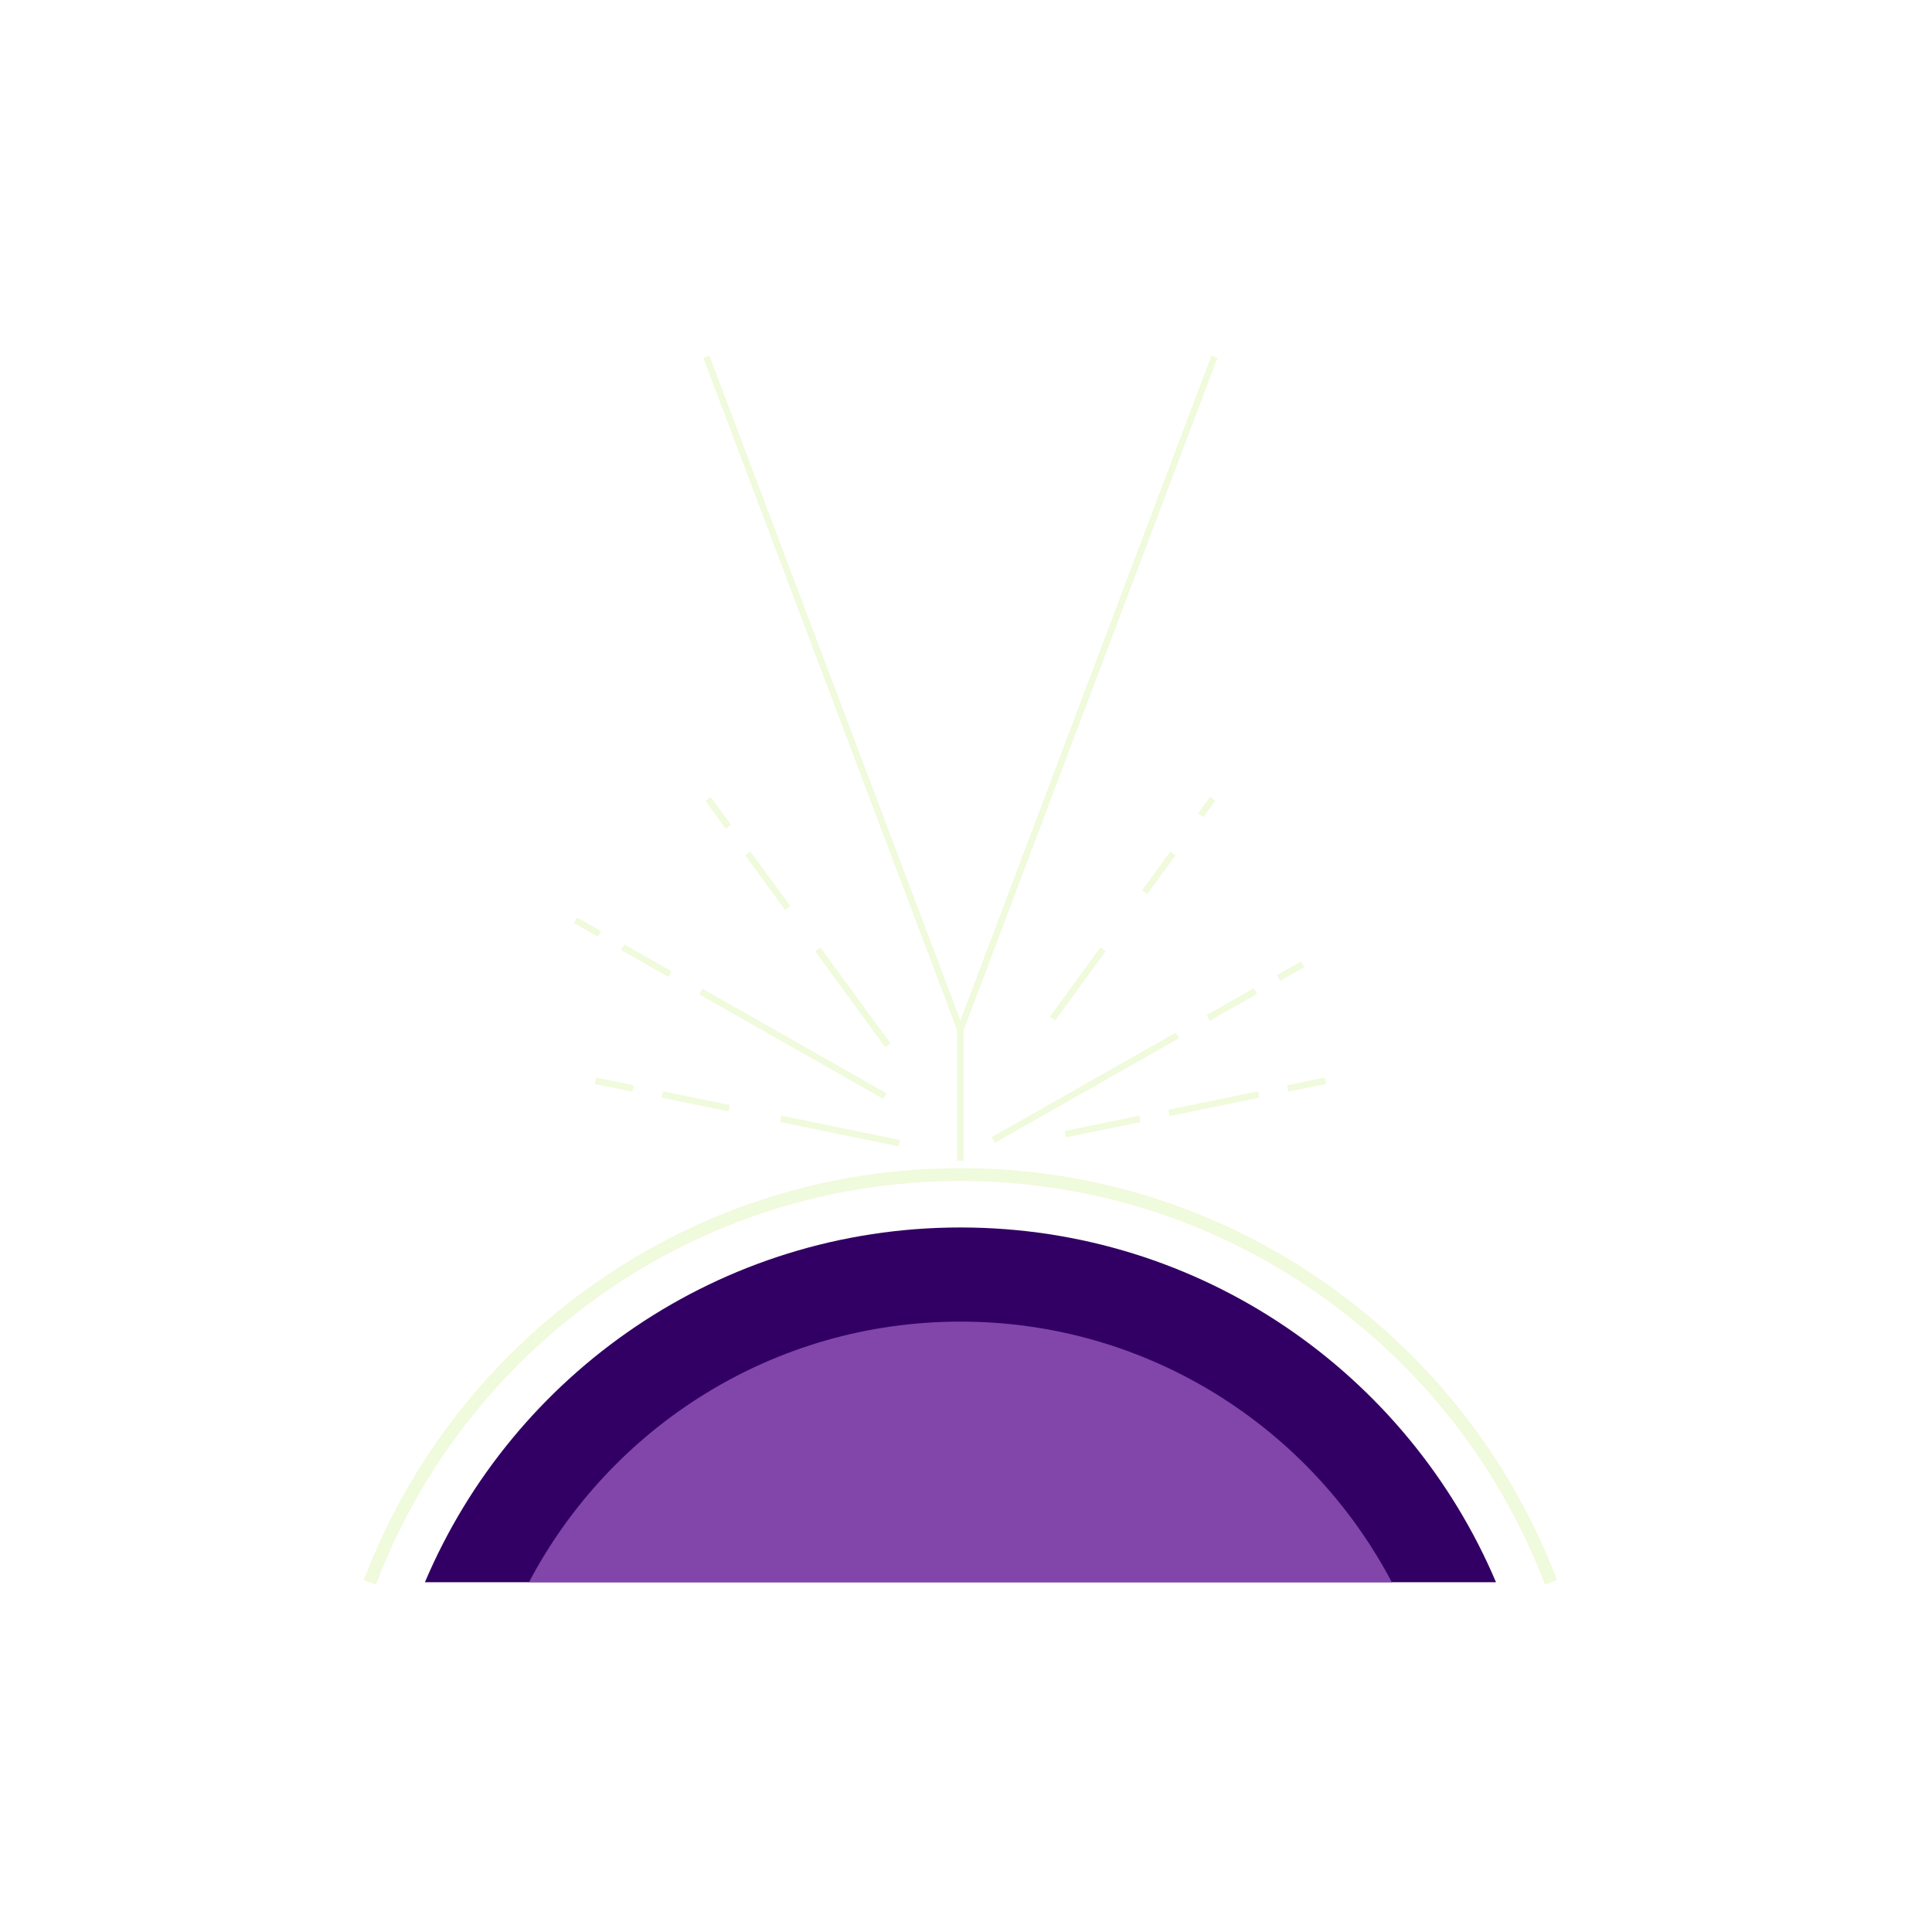
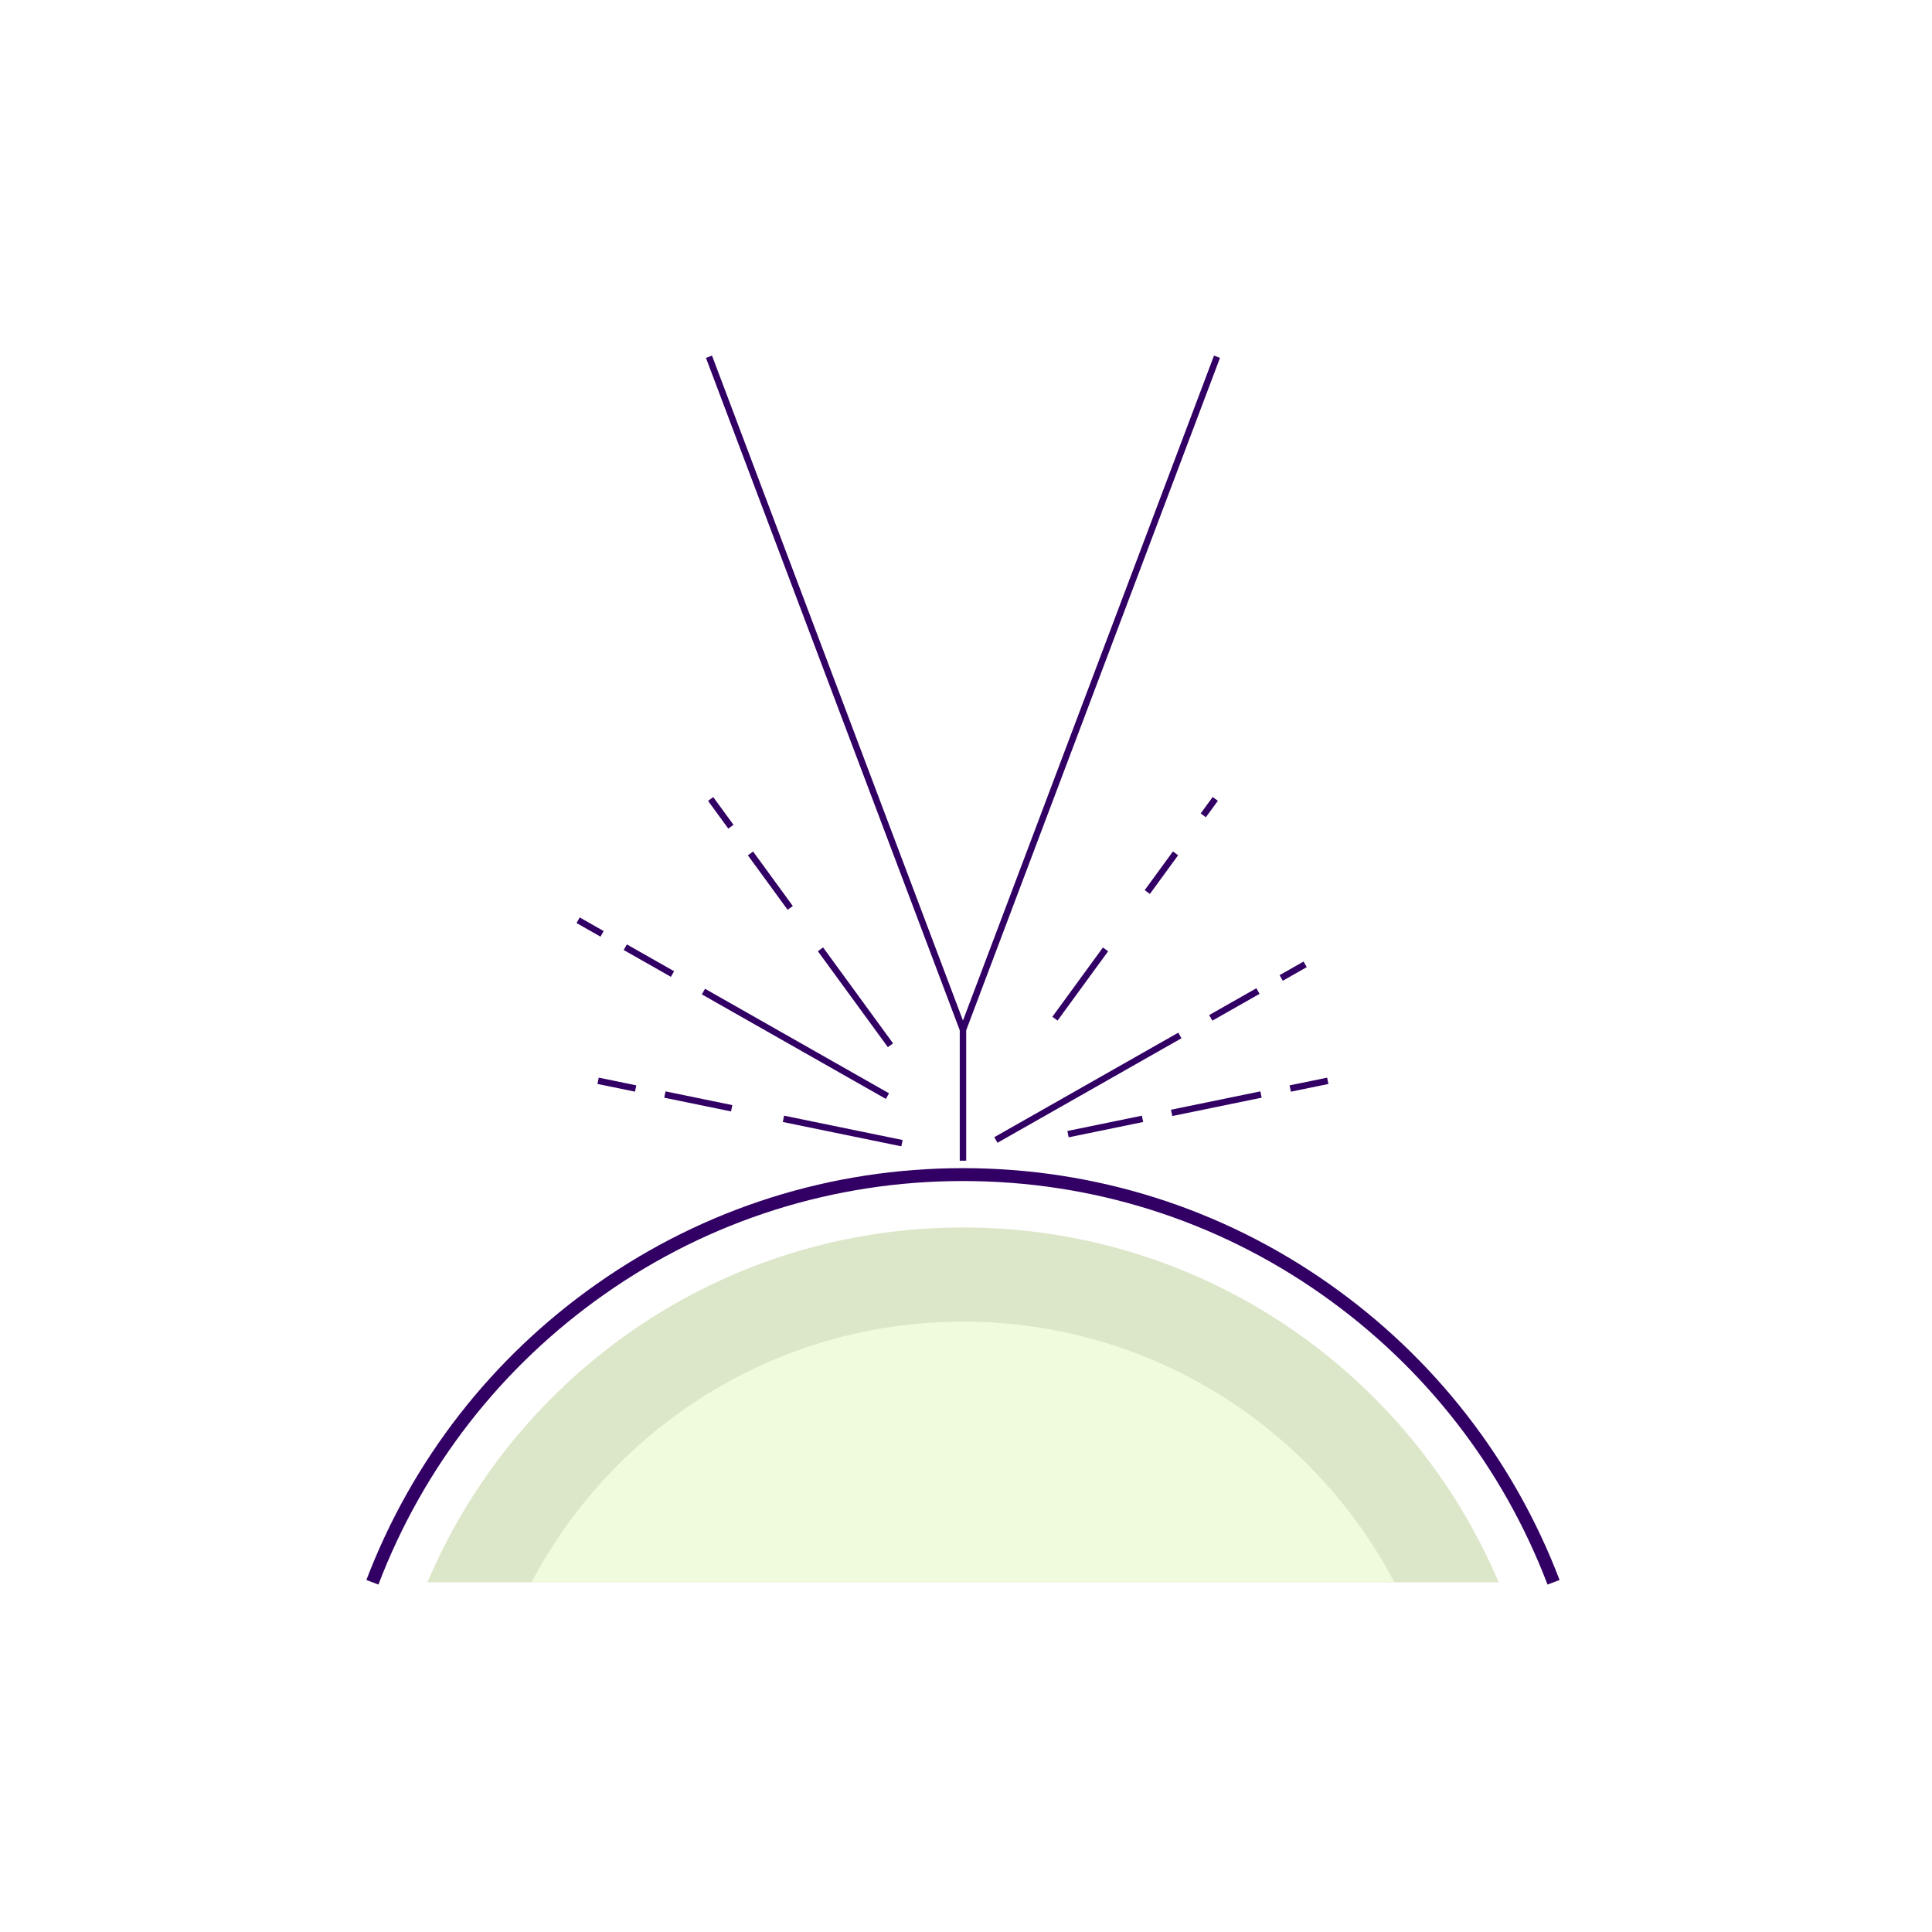
<svg xmlns="http://www.w3.org/2000/svg" id="Ebene_1" viewBox="0 0 300 300">
  <defs>
-     <style>.cls-1{fill:#f0fadc;}.cls-2{fill:#8246aa;}.cls-3{fill:#320064;}</style>
+     <style>.cls-1{fill:#f0fadc;}.cls-2{fill:#dce6c8;}.cls-3{fill:#320064;}</style>
  </defs>
  <g>
-     <polygon class="cls-1" points="148.63 180.23 149.63 180.23 149.63 159.98 189.04 55.57 188.11 55.22 149.13 158.47 110.15 55.22 109.22 55.57 148.63 159.98 148.63 180.23" />
-     <rect class="cls-1" x="122.61" y="145.65" width="1" height="32.86" transform="translate(-78.62 189.07) rotate(-60.4)" />
-     <rect class="cls-1" x="99.86" y="144.94" width="1" height="8.43" transform="translate(-78.9 162.76) rotate(-60.4)" />
-     <rect class="cls-1" x="90.72" y="141.83" width="1" height="4.28" transform="translate(-79.01 152.16) rotate(-60.4)" />
-     <rect class="cls-1" x="131.93" y="145.64" width="1" height="18.44" transform="translate(-65.85 107.91) rotate(-36.14)" />
-     <rect class="cls-1" x="118.72" y="131.51" width="1" height="10.47" transform="translate(-57.71 96.63) rotate(-36.14)" />
-     <rect class="cls-1" x="111.02" y="123.55" width="1" height="5.33" transform="translate(-52.97 90.07) rotate(-36.14)" />
-     <rect class="cls-1" x="129.96" y="166.23" width="1" height="18.79" transform="translate(-67.83 268.07) rotate(-78.39)" />
-     <rect class="cls-1" x="107.53" y="165.72" width="1" height="10.59" transform="translate(-81.23 242.42) rotate(-78.39)" />
-     <rect class="cls-1" x="94.89" y="165.44" width="1" height="5.95" transform="translate(-88.78 227.97) rotate(-78.39)" />
-     <rect class="cls-1" x="152.09" y="168.41" width="32.86" height="1" transform="translate(-61.43 105.27) rotate(-29.6)" />
-     <rect class="cls-1" x="187.05" y="155.49" width="8.43" height="1" transform="translate(-52.08 114.82) rotate(-29.6)" />
-     <rect class="cls-1" x="198.26" y="150.3" width="4.28" height="1" transform="translate(-48.34 118.75) rotate(-29.62)" />
-     <rect class="cls-1" x="160.68" y="152.29" width="13.32" height="1" transform="translate(-54.72 197.91) rotate(-53.88)" />
-     <rect class="cls-1" x="176.23" y="135.02" width="7.43" height="1" transform="translate(-35.6 201) rotate(-53.88)" />
-     <rect class="cls-1" x="185.8" y="124.83" width="3.16" height="1" transform="translate(-24.33 202.8) rotate(-53.88)" />
-     <rect class="cls-1" x="165.32" y="174.42" width="11.81" height="1" transform="translate(-31.7 38.04) rotate(-11.61)" />
-     <rect class="cls-1" x="181.39" y="170.88" width="14.17" height="1" transform="translate(-30.63 41.44) rotate(-11.61)" />
-     <rect class="cls-1" x="199.89" y="167.92" width="5.95" height="1" transform="translate(-29.74 44.27) rotate(-11.61)" />
-     <path class="cls-1" d="M205.96,199.34c-16.71-11.75-36.36-17.95-56.83-17.95s-40.12,6.21-56.83,17.95c-16.33,11.48-28.71,27.39-35.81,46l1.87,.71c6.96-18.24,19.09-33.82,35.09-45.07,16.37-11.51,35.62-17.59,55.68-17.59s39.31,6.08,55.68,17.59c16,11.25,28.14,26.84,35.09,45.07l1.87-.71c-7.1-18.61-19.48-34.52-35.81-46Z" />
+     <polygon class="cls-3" points="149.03 180.23 150.03 180.23 150.03 159.98 189.44 55.57 188.51 55.22 149.53 158.47 110.56 55.22 109.62 55.57 149.03 159.98 149.03 180.23" />
+     <rect class="cls-3" x="123.01" y="145.65" width="1" height="32.86" transform="translate(-78.42 189.42) rotate(-60.4)" />
+     <rect class="cls-3" x="100.26" y="144.94" width="1" height="8.43" transform="translate(-78.7 163.1) rotate(-60.4)" />
+     <rect class="cls-3" x="91.13" y="141.83" width="1" height="4.28" transform="translate(-78.81 152.51) rotate(-60.4)" />
+     <rect class="cls-3" x="132.33" y="145.64" width="1" height="18.44" transform="translate(-65.74 108.03) rotate(-36.11)" />
+     <rect class="cls-3" x="119.12" y="131.51" width="1" height="10.47" transform="translate(-57.61 96.77) rotate(-36.11)" />
+     <rect class="cls-3" x="111.42" y="123.55" width="1" height="5.33" transform="translate(-52.88 90.21) rotate(-36.11)" />
+     <rect class="cls-3" x="130.36" y="166.23" width="1" height="18.79" transform="translate(-67.51 268.46) rotate(-78.39)" />
+     <rect class="cls-3" x="107.93" y="165.72" width="1" height="10.59" transform="translate(-80.91 242.82) rotate(-78.39)" />
+     <rect class="cls-3" x="95.29" y="165.44" width="1" height="5.95" transform="translate(-88.46 228.36) rotate(-78.39)" />
+     <rect class="cls-3" x="152.49" y="168.41" width="32.86" height="1" transform="translate(-61.38 105.47) rotate(-29.6)" />
+     <rect class="cls-3" x="187.45" y="155.49" width="8.43" height="1" transform="translate(-52.03 115.01) rotate(-29.6)" />
+     <rect class="cls-3" x="198.66" y="150.3" width="4.28" height="1" transform="translate(-48.29 118.95) rotate(-29.62)" />
+     <rect class="cls-3" x="161.08" y="152.29" width="13.32" height="1" transform="translate(-54.56 198.23) rotate(-53.88)" />
+     <rect class="cls-3" x="176.63" y="135.02" width="7.44" height="1" transform="translate(-35.44 201.31) rotate(-53.88)" />
+     <rect class="cls-3" x="186.2" y="124.83" width="3.16" height="1" transform="translate(-24.17 203.1) rotate(-53.87)" />
+     <rect class="cls-3" x="165.72" y="174.42" width="11.81" height="1" transform="translate(-31.69 38.12) rotate(-11.61)" />
+     <rect class="cls-3" x="181.79" y="170.88" width="14.17" height="1" transform="translate(-30.63 41.52) rotate(-11.61)" />
+     <rect class="cls-3" x="200.29" y="167.92" width="5.95" height="1" transform="translate(-29.74 44.36) rotate(-11.61)" />
+     <path class="cls-3" d="M206.36,199.34c-16.71-11.75-36.36-17.95-56.83-17.95s-40.12,6.21-56.83,17.95c-16.33,11.48-28.71,27.39-35.81,46l1.87,.71c6.96-18.24,19.09-33.82,35.09-45.07,16.37-11.51,35.62-17.59,55.68-17.59s39.31,6.08,55.68,17.59c16,11.25,28.14,26.84,35.09,45.07l1.87-.71c-7.1-18.61-19.48-34.52-35.81-46Z" />
  </g>
-   <path class="cls-3" d="M232.3,245.69c-13.72-32.38-45.79-55.09-83.16-55.09s-69.45,22.71-83.16,55.09H232.3Z" />
-   <path class="cls-2" d="M216.12,245.69c-12.67-24.06-37.9-40.47-66.99-40.47s-54.32,16.41-66.99,40.47H216.12Z" />
+   <path class="cls-2" d="M232.7,245.69c-13.72-32.38-45.79-55.09-83.16-55.09s-69.45,22.71-83.16,55.09H232.7Z" />
+   <path class="cls-1" d="M216.52,245.69c-12.67-24.06-37.9-40.47-66.99-40.47s-54.32,16.41-66.99,40.47H216.52Z" />
</svg>
